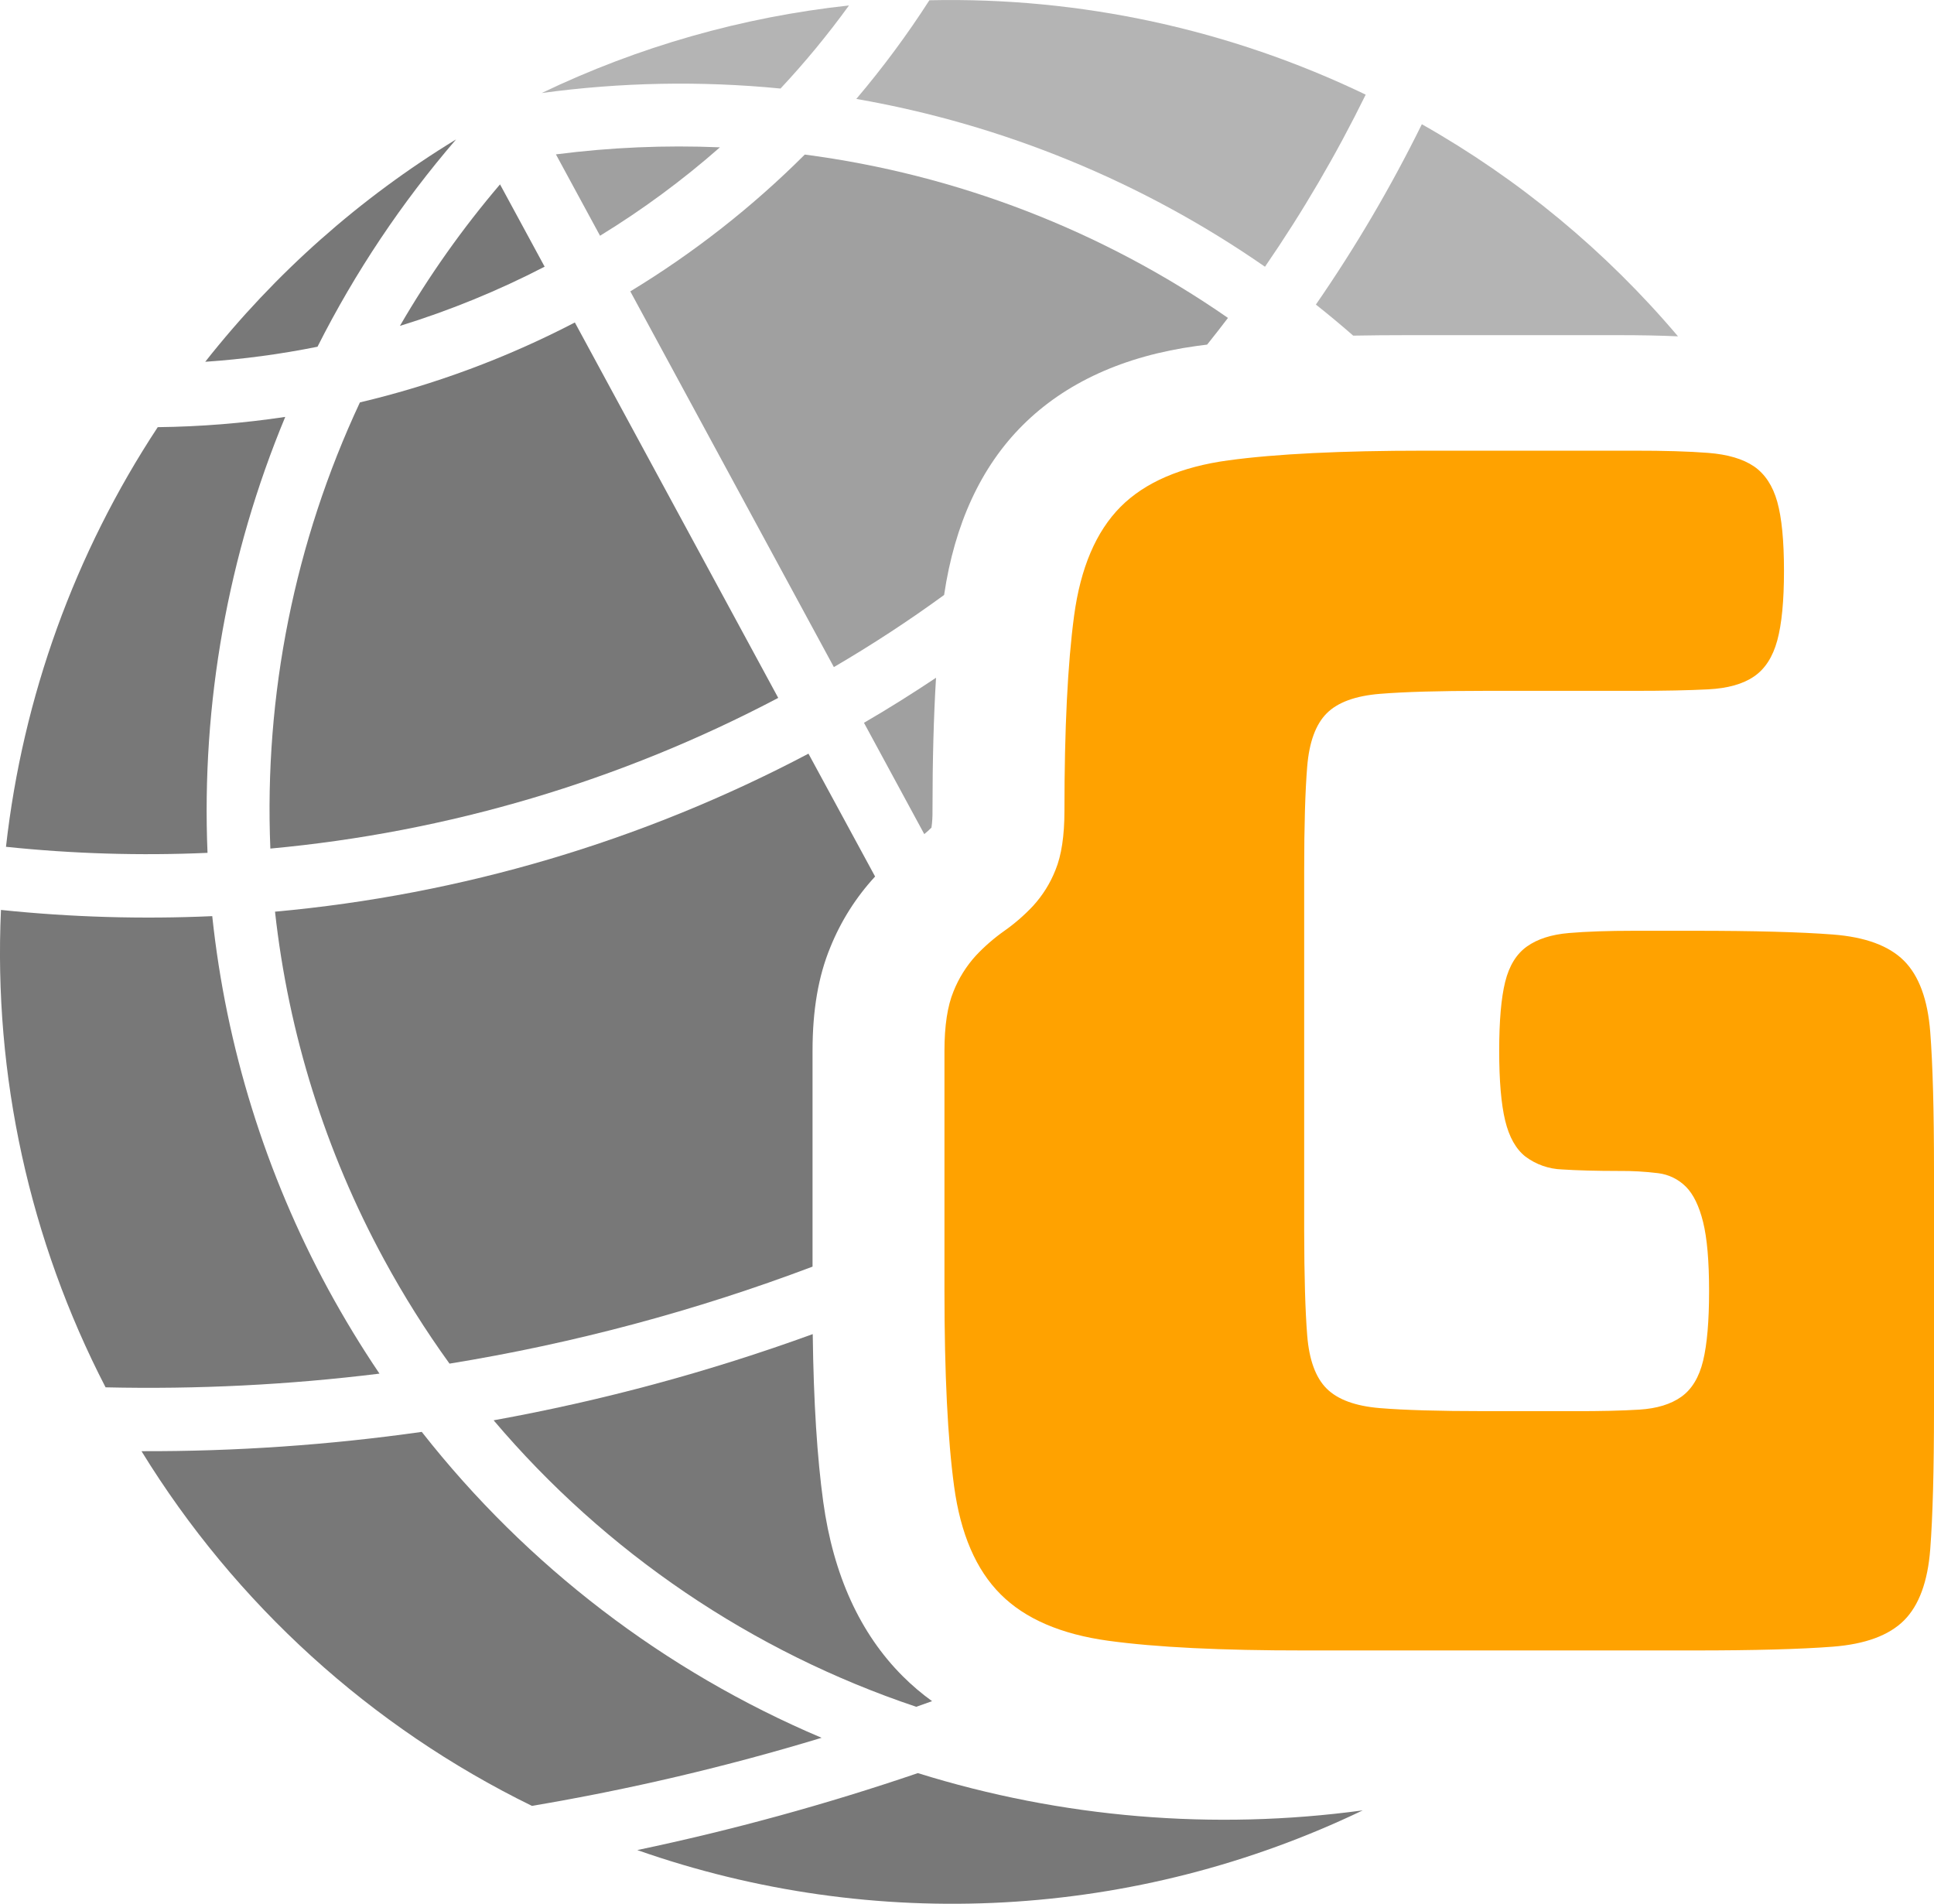
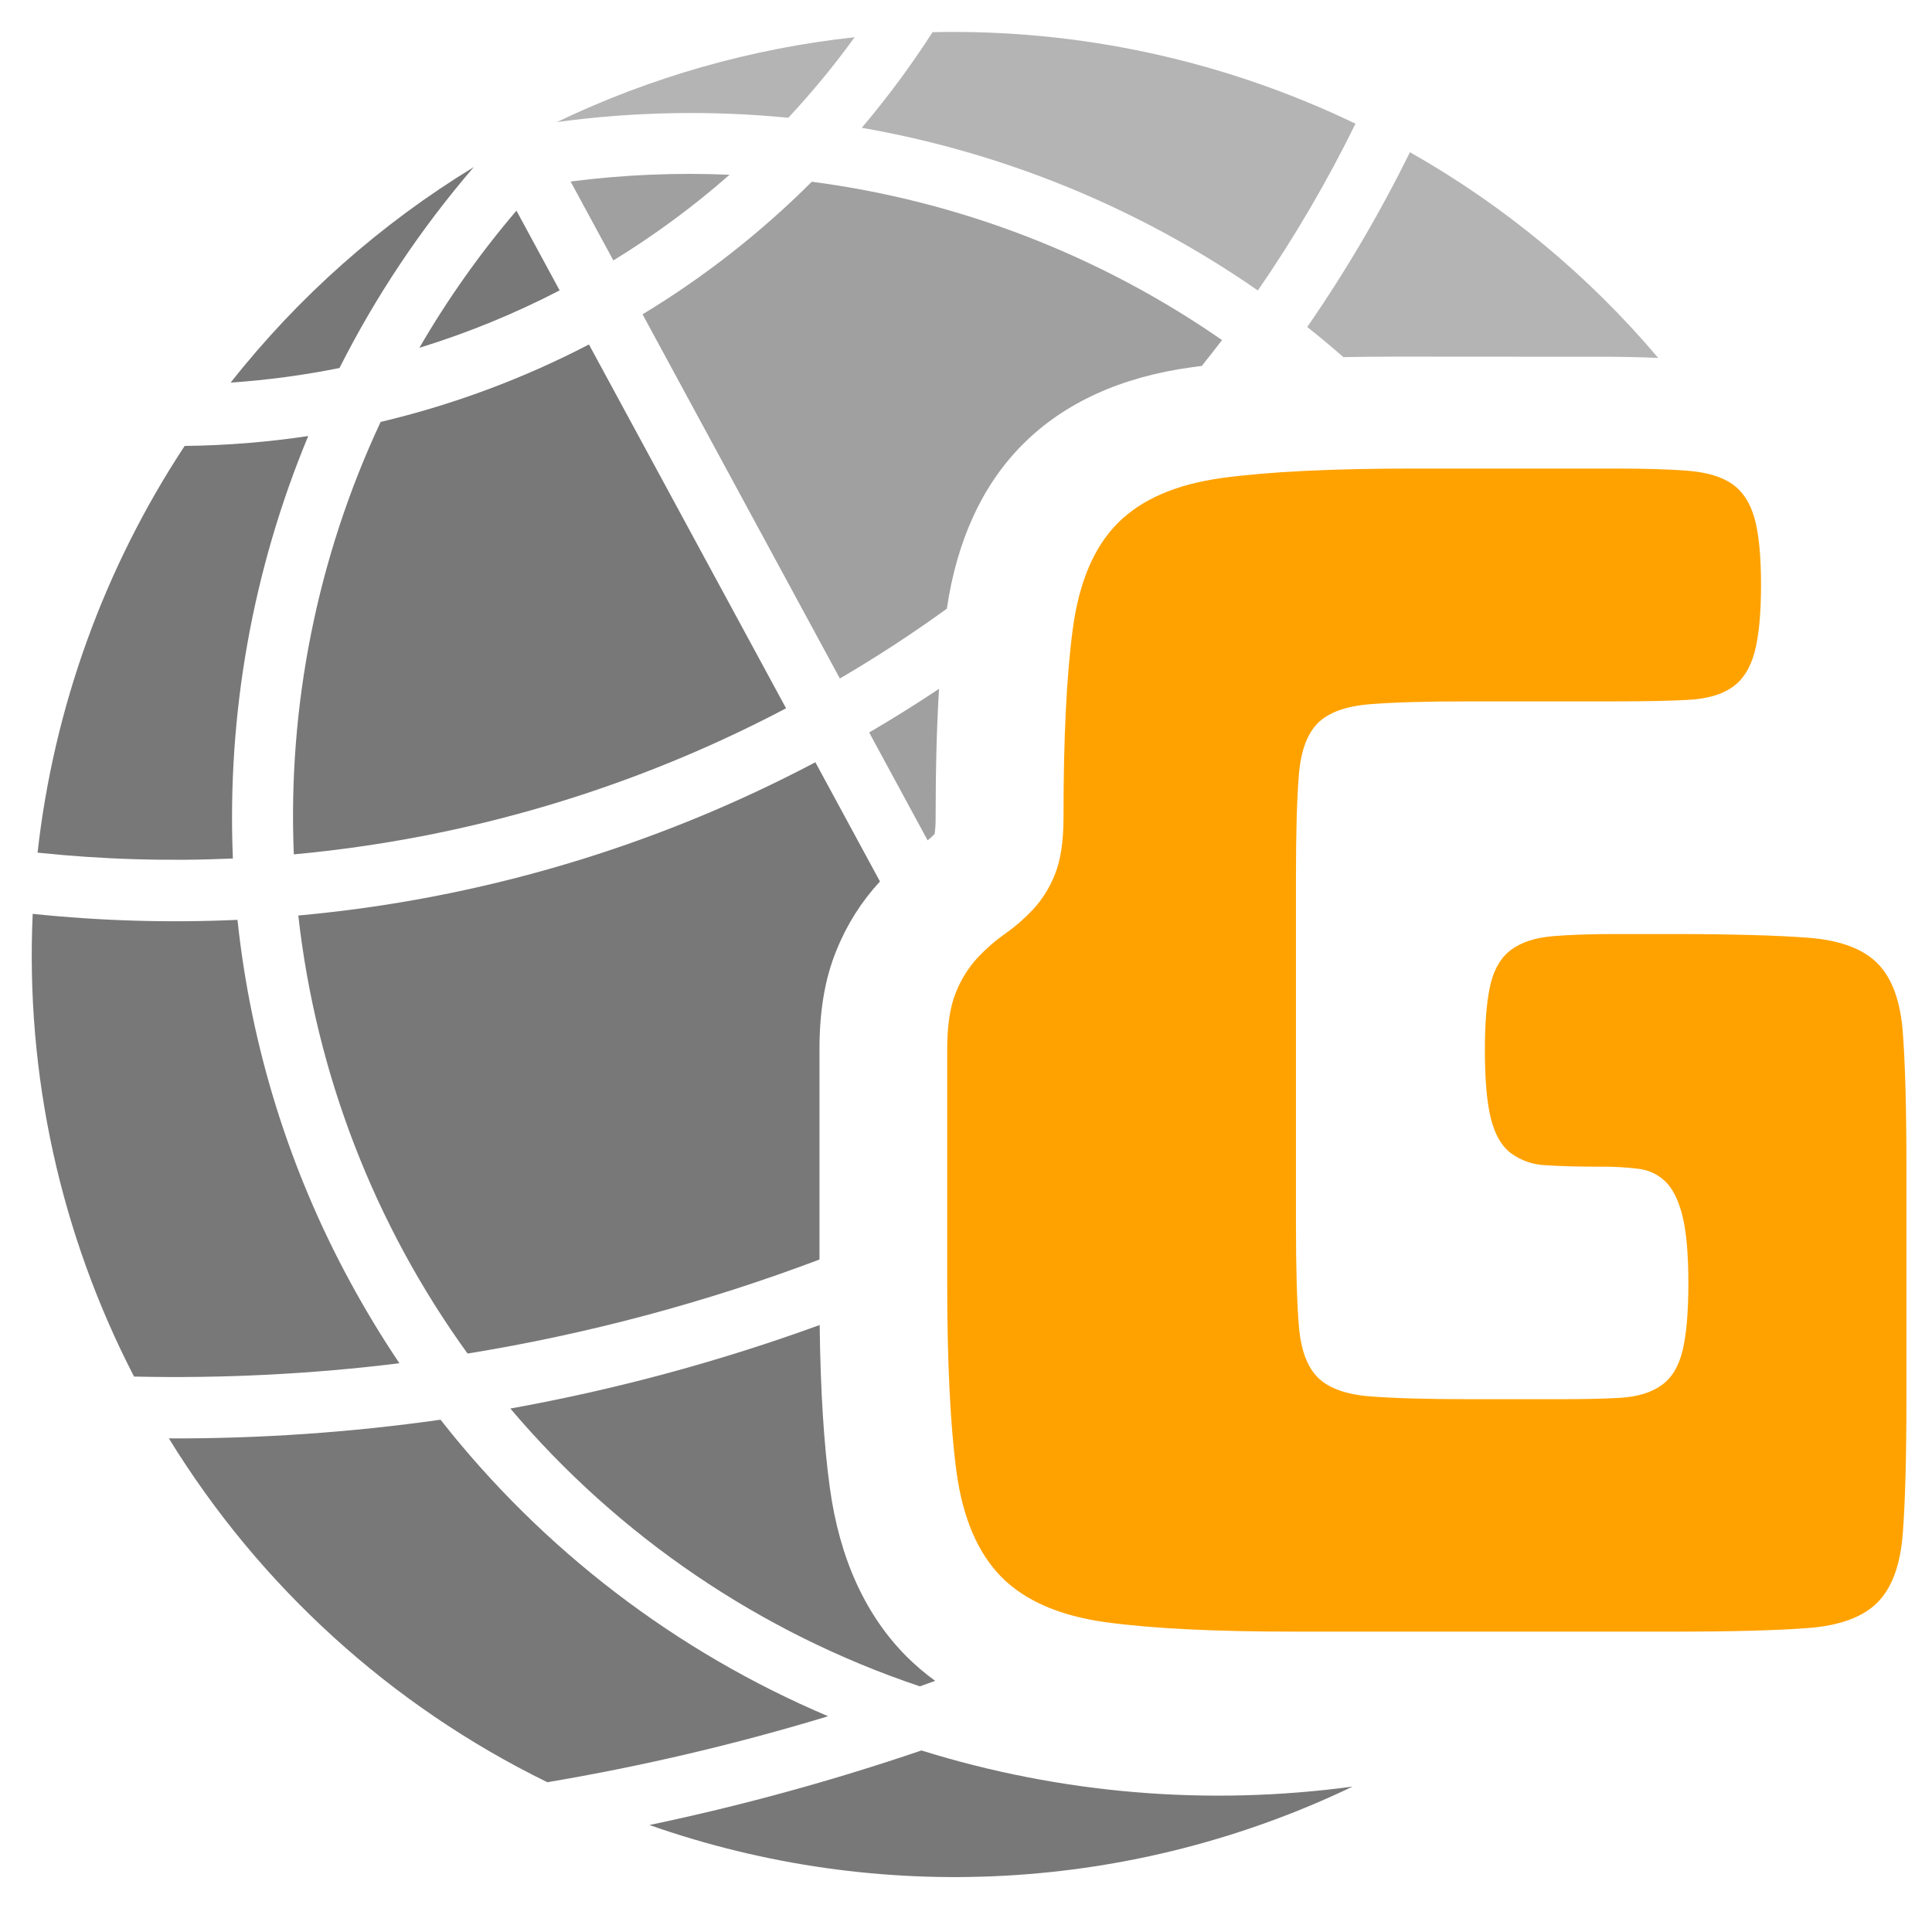
- <svg xmlns="http://www.w3.org/2000/svg" viewBox="0 0 601.4 591.94">
+ <svg xmlns="http://www.w3.org/2000/svg" viewBox="0 0 619.81 619.81">
  <defs>
-     <style>.cls-1{fill:#787878;}.cls-2{fill:#b4b4b4;}.cls-3{fill:#a0a0a0;}.cls-4{fill:#ffa200;}</style>
+     <style>.cls-1{fill:transparent;stroke:#000;stroke-miterlimit:10;opacity:0;}.cls-2{fill:#787878;}.cls-3{fill:#b4b4b4;}.cls-4{fill:#a0a0a0;}.cls-5{fill:#ffa200;}</style>
  </defs>
  <g id="Layer_2" data-name="Layer 2">
    <g id="svg2848">
-       <path class="cls-1" d="M141.82,43.35a294.19,294.19,0,0,0-78,69.14,268.31,268.31,0,0,0,34.91-4.68A319.13,319.13,0,0,1,141.82,43.35Z" />
-       <path class="cls-2" d="M242.71,27.53A267.39,267.39,0,0,0,264,1.7a294,294,0,0,0-95.56,27.23A319.21,319.21,0,0,1,242.71,27.53Z" />
-       <path class="cls-1" d="M169.36,82.92,155.49,57.33a298.84,298.84,0,0,0-31.13,44A272.46,272.46,0,0,0,169.36,82.92Z" />
-       <path class="cls-3" d="M172.87,48,186.59,73.3a270.52,270.52,0,0,0,37.28-27.49A299.69,299.69,0,0,0,172.87,48Z" />
-       <path class="cls-2" d="M424.68,29.43A297.72,297.72,0,0,0,289,.08a288.67,288.67,0,0,1-22.72,30.68A318.76,318.76,0,0,1,393.36,82.94,424.15,424.15,0,0,0,424.68,29.43Z" />
-       <path class="cls-1" d="M64.53,265.18A318.67,318.67,0,0,1,88.7,129.63a289.36,289.36,0,0,1-39.65,3.19A297.47,297.47,0,0,0,1.86,263.3,423.76,423.76,0,0,0,64.53,265.18Z" />
-       <path class="cls-3" d="M372.14,107.57l3.23-.42q3.3-4.11,6.48-8.3A298.84,298.84,0,0,0,250.26,48.06,288.67,288.67,0,0,1,196,90.6l63.3,116.82Q277.13,197,293.58,185C296.84,163,305,145.19,318,132.23,331.26,119,349.48,110.68,372.14,107.57Z" />
-       <path class="cls-1" d="M84.07,263.85A421.54,421.54,0,0,0,242,217L178.76,100.27a289.83,289.83,0,0,1-66.84,24.85A298.53,298.53,0,0,0,84.07,263.85Z" />
-       <path class="cls-2" d="M503.15,104.21c7.05,0,13.2.12,18.64.37a294,294,0,0,0-79.65-65.95A443.79,443.79,0,0,1,409.19,94.7q5.91,4.68,11.6,9.66c5.42-.1,11.1-.15,17.08-.15Z" />
-       <path class="cls-1" d="M102.13,401A312.43,312.43,0,0,1,66,284.86,442.9,442.9,0,0,1,.3,282.93,294.18,294.18,0,0,0,32.83,431.37,585.76,585.76,0,0,0,118,427.11Q109.51,414.54,102.13,401Z" />
-       <path class="cls-3" d="M289.65,257.35a33.51,33.51,0,0,0,.32-5.25c0-15.67.37-29.38,1.1-41.36-7.3,4.86-14.75,9.56-22.41,14l18.75,34.61a23.41,23.41,0,0,0,2.22-2Z" />
-       <path class="cls-1" d="M258.2,294.54a72.36,72.36,0,0,1,13.92-22L251.4,234.34A440.7,440.7,0,0,1,85.52,283.47a293.88,293.88,0,0,0,33.9,108.14A298.29,298.29,0,0,0,139.78,424a585.59,585.59,0,0,0,112.89-30.16V326.71C252.67,314.06,254.48,303.53,258.2,294.54Z" />
-       <path class="cls-1" d="M131.15,445.22a606.69,606.69,0,0,1-87.15,6A294.32,294.32,0,0,0,165.41,561.51a726.54,726.54,0,0,0,90.07-21.17A313.62,313.62,0,0,1,131.15,445.22Z" />
-       <path class="cls-1" d="M256,467c-1.88-13.69-3-30.86-3.27-52.18a604.49,604.49,0,0,1-99.23,26.8A295.24,295.24,0,0,0,284.91,530.7c1.64-.57,3.29-1.16,4.93-1.75a75.1,75.1,0,0,1-9.15-7.79C267.44,507.92,259.13,489.7,256,467Z" />
-       <path class="cls-1" d="M285.42,551.32a746.83,746.83,0,0,1-87.25,23.93,295.25,295.25,0,0,0,225.58-12.34A320.18,320.18,0,0,1,285.42,551.32Z" />
-       <path class="cls-4" d="M592.07,298.73q-7-7-22.14-8.16t-43.13-1.16H508.15q-12.13,0-20.28.7c-5.45.46-9.79,1.86-13.06,4.19s-5.52,6-6.76,11-1.86,12.12-1.86,21.45.62,16.55,1.86,21.68,3.34,8.86,6.3,11.19a20.12,20.12,0,0,0,11.42,4q7,.46,17.72.47a92.42,92.42,0,0,1,12.12.69,14.71,14.71,0,0,1,8.63,4.2q3.5,3.5,5.36,11t1.86,21.45q0,14-1.86,21.68t-6.76,11.19q-4.9,3.49-13.06,4t-20.28.47h-28q-21,0-32.4-.94t-16.55-6.06q-5.15-5.12-6.06-16.55t-.94-32.4V270.76q0-21,.94-32.41t6.06-16.55q5.12-5.13,16.55-6.06t32.4-.93h46.63q14,0,23.08-.47t14.22-4q5.13-3.49,7.23-11.19t2.09-21.68q0-14-2.09-21.45t-7.23-11q-5.15-3.49-14.22-4.2t-23.08-.69H442.87q-38.7,0-60.84,3t-33.57,14.45Q337,169.12,334,191.49t-3,60.62q0,11.65-2.79,18.41a36.17,36.17,0,0,1-7,11.19,58.12,58.12,0,0,1-8.86,7.7,58,58,0,0,0-8.86,7.69,36.57,36.57,0,0,0-7,11.19q-2.79,6.76-2.8,18.42v74.6q0,38.7,3,60.84t14.46,33.57q11.41,11.43,33.57,14.46t60.84,3H526.8q28,0,43.13-1.17t22.14-8.16q7-7,8.16-22.15t1.17-43.12V364q0-28-1.17-43.13T592.07,298.73Z" />
+       <rect class="cls-1" x="0.5" y="0.5" width="618.81" height="618.81" />
+       <path class="cls-2" d="M152,53.6a294.19,294.19,0,0,0-78,69.14,269.58,269.58,0,0,0,34.91-4.68A319.69,319.69,0,0,1,152,53.6Z" />
+       <path class="cls-3" d="M252.9,37.78a270.49,270.49,0,0,0,21.28-25.84,294.51,294.51,0,0,0-95.56,27.23A319.74,319.74,0,0,1,252.9,37.78Z" />
+       <path class="cls-2" d="M179.54,93.16,165.68,67.58a298.16,298.16,0,0,0-31.14,44A271.3,271.3,0,0,0,179.54,93.16Z" />
+       <path class="cls-4" d="M183.05,58.23l13.72,25.32a270.52,270.52,0,0,0,37.28-27.49A298.7,298.7,0,0,0,183.05,58.23Z" />
+       <path class="cls-3" d="M434.86,39.68A297.54,297.54,0,0,0,299.17,10.32,288.93,288.93,0,0,1,276.46,41,318.59,318.59,0,0,1,403.54,93.19,422.45,422.45,0,0,0,434.86,39.68Z" />
+       <path class="cls-2" d="M74.71,275.42A318.63,318.63,0,0,1,98.89,139.88a288,288,0,0,1-39.65,3.18A297.35,297.35,0,0,0,12.05,273.54,422.31,422.31,0,0,0,74.71,275.42Z" />
+       <path class="cls-4" d="M382.32,117.82c1.06-.15,2.14-.29,3.23-.42q3.3-4.12,6.49-8.3a298.94,298.94,0,0,0-131.6-50.8,287.94,287.94,0,0,1-54.3,42.54l63.3,116.83q17.87-10.47,34.32-22.4c3.26-22.06,11.47-39.83,24.43-52.79C341.45,129.22,359.66,120.92,382.32,117.82Z" />
+       <path class="cls-2" d="M94.26,274.09a421.31,421.31,0,0,0,157.92-46.86L188.94,110.51a289.46,289.46,0,0,1-66.83,24.85A298.45,298.45,0,0,0,94.26,274.09Z" />
+       <path class="cls-3" d="M513.33,114.45c7,0,13.2.13,18.65.38a294.09,294.09,0,0,0-79.66-66,441.82,441.82,0,0,1-32.94,56.07q5.89,4.68,11.59,9.67c5.42-.1,11.1-.16,17.09-.16Z" />
+       <path class="cls-2" d="M112.32,411.22A312.25,312.25,0,0,1,76.19,295.1a441.47,441.47,0,0,1-65.7-1.92A294.18,294.18,0,0,0,43,441.62a587.32,587.32,0,0,0,85.14-4.27Q119.69,424.8,112.32,411.22Z" />
+       <path class="cls-4" d="M299.83,267.59a32.67,32.67,0,0,0,.33-5.24c0-15.68.36-29.38,1.09-41.36q-10.94,7.29-22.41,14l18.75,34.6a23.25,23.25,0,0,0,2.22-2Z" />
+       <path class="cls-2" d="M268.39,304.78a72.27,72.27,0,0,1,13.91-22l-20.72-38.24A440.23,440.23,0,0,1,95.7,293.71,296.23,296.23,0,0,0,150,434.24a585,585,0,0,0,112.9-30.17V337C262.86,324.3,264.67,313.78,268.39,304.78Z" />
+       <path class="cls-2" d="M141.33,455.46a606.6,606.6,0,0,1-87.15,6,294.29,294.29,0,0,0,121.41,110.3,724.9,724.9,0,0,0,90.08-21.17A313.56,313.56,0,0,1,141.33,455.46Z" />
+       <path class="cls-2" d="M266.22,477.27c-1.88-13.69-3-30.87-3.26-52.19a603.49,603.49,0,0,1-99.23,26.8A295.15,295.15,0,0,0,295.09,541l4.93-1.76a77.5,77.5,0,0,1-9.15-7.78C277.62,518.17,269.32,499.94,266.22,477.27Z" />
+       <path class="cls-2" d="M295.6,561.57a746.24,746.24,0,0,1-87.25,23.92,295.29,295.29,0,0,0,225.58-12.33A320.35,320.35,0,0,1,295.6,561.57Z" />
+       <path class="cls-5" d="M602.26,309q-7-7-22.15-8.16T537,299.65H518.33q-12.12,0-20.28.7T485,304.55c-3.27,2.33-5.53,6-6.76,10.95s-1.87,12.13-1.87,21.45.62,16.55,1.87,21.68,3.33,8.86,6.29,11.19a20.05,20.05,0,0,0,11.42,4q7,.48,17.72.47a90.45,90.45,0,0,1,12.12.7,14.69,14.69,0,0,1,8.63,4.2q3.5,3.5,5.36,11t1.87,21.45q0,14-1.87,21.68T533,444.42c-3.26,2.33-7.62,3.66-13,4s-12.21.46-20.29.46h-28q-21,0-32.41-.93t-16.55-6.06q-5.13-5.13-6.06-16.55t-.93-32.41V281q0-21,.93-32.4T422.75,232q5.13-5.11,16.55-6.06t32.41-.93h46.62q14,0,23.08-.47t14.22-4q5.13-3.5,7.23-11.19t2.1-21.68q0-14-2.1-21.45t-7.23-11q-5.13-3.49-14.22-4.2t-23.08-.7H453.06q-38.71,0-60.85,3t-33.57,14.45q-11.43,11.44-14.45,33.81t-3,60.61q0,11.65-2.8,18.42a36.15,36.15,0,0,1-7,11.19,58,58,0,0,1-8.86,7.69,58.6,58.6,0,0,0-8.86,7.69,36.2,36.2,0,0,0-7,11.19q-2.81,6.77-2.8,18.42v74.6q0,38.7,3,60.85T321.34,506q11.43,11.43,33.57,14.45t60.85,3H537q28,0,43.13-1.16t22.15-8.16q7-7,8.16-22.15t1.16-43.13v-74.6q0-28-1.16-43.13T602.26,309Z" />
    </g>
  </g>
</svg>
